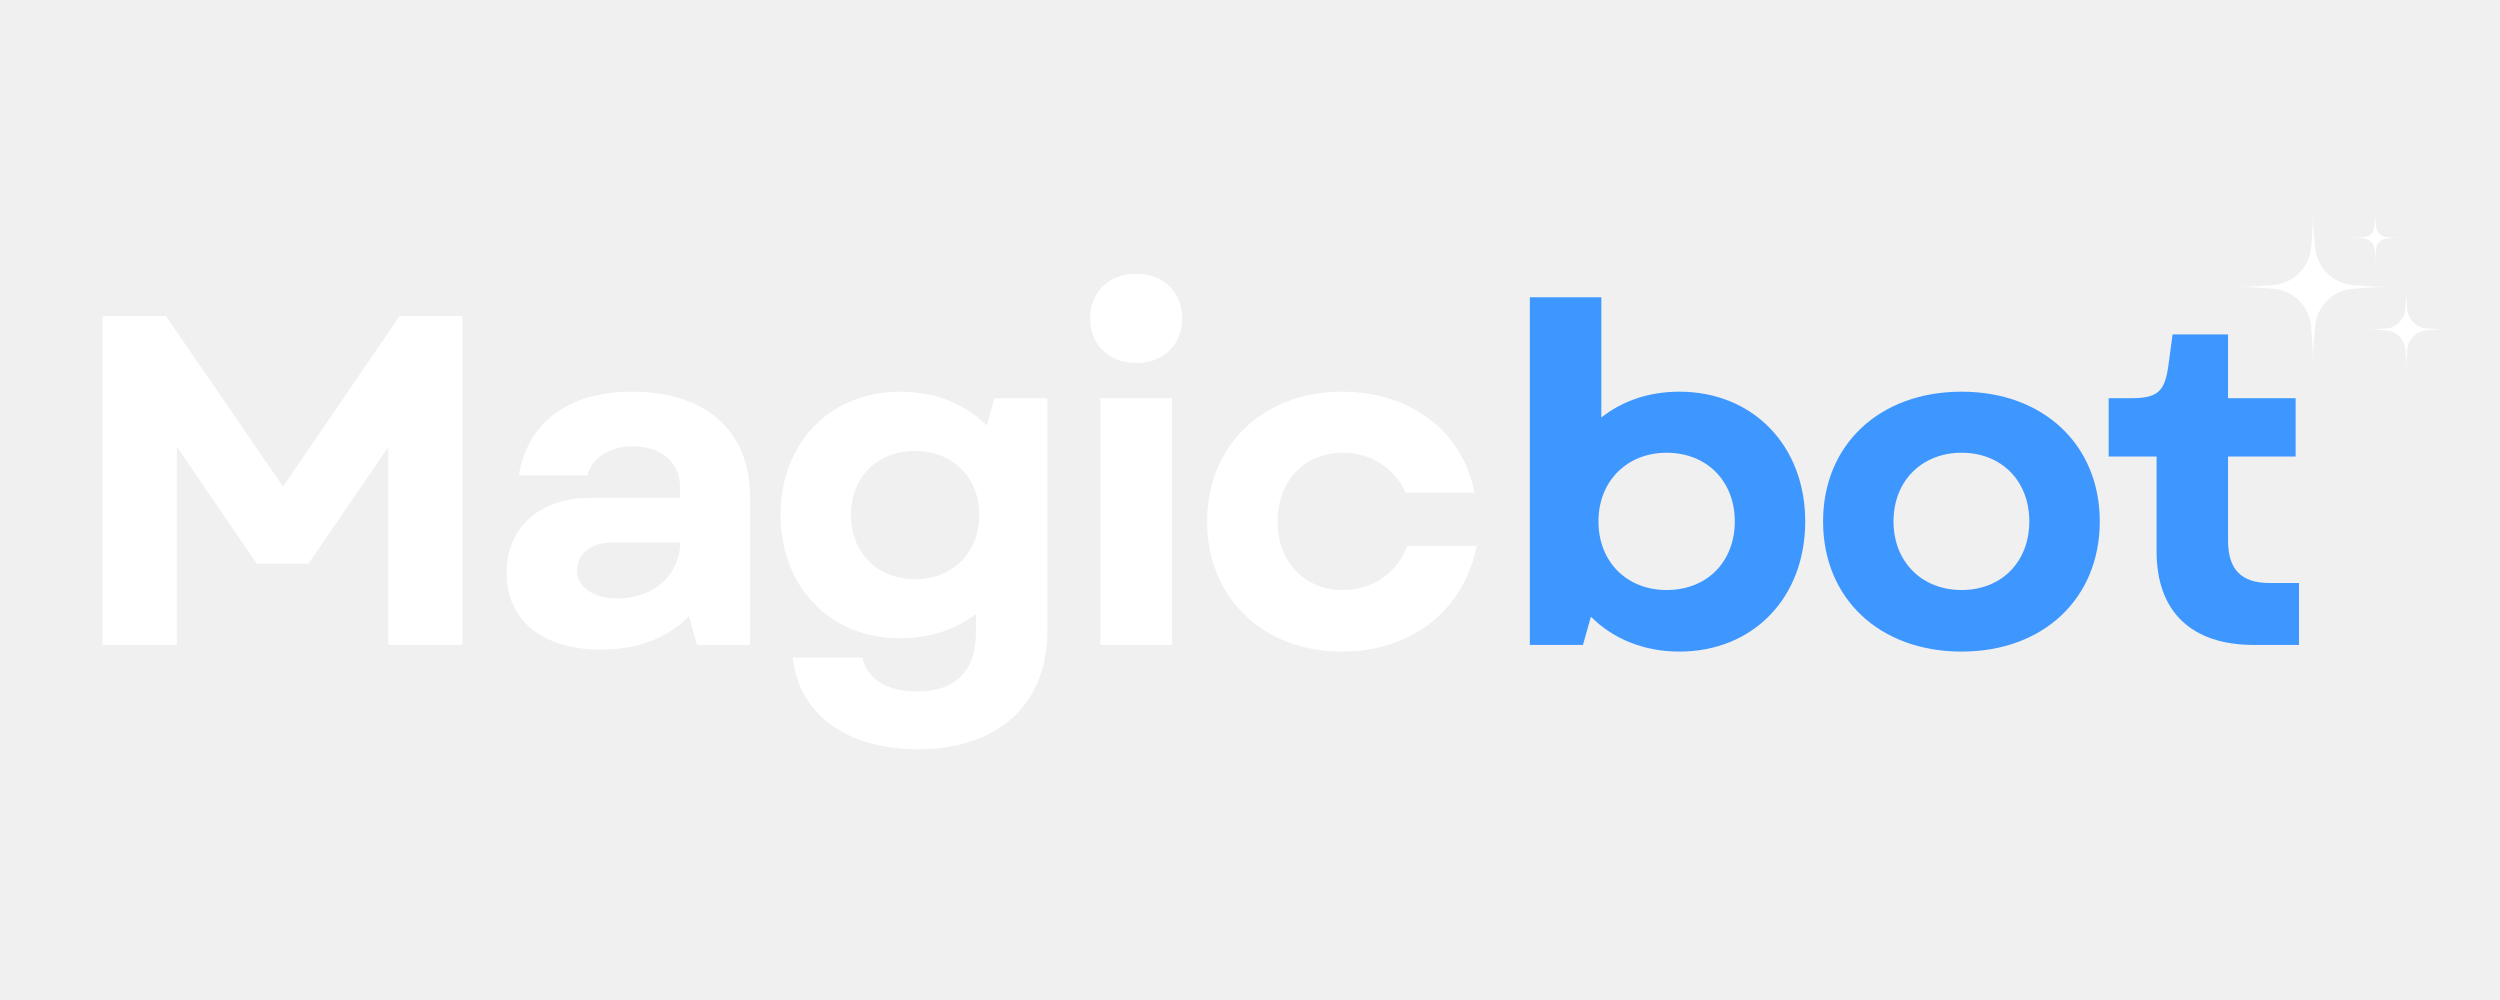
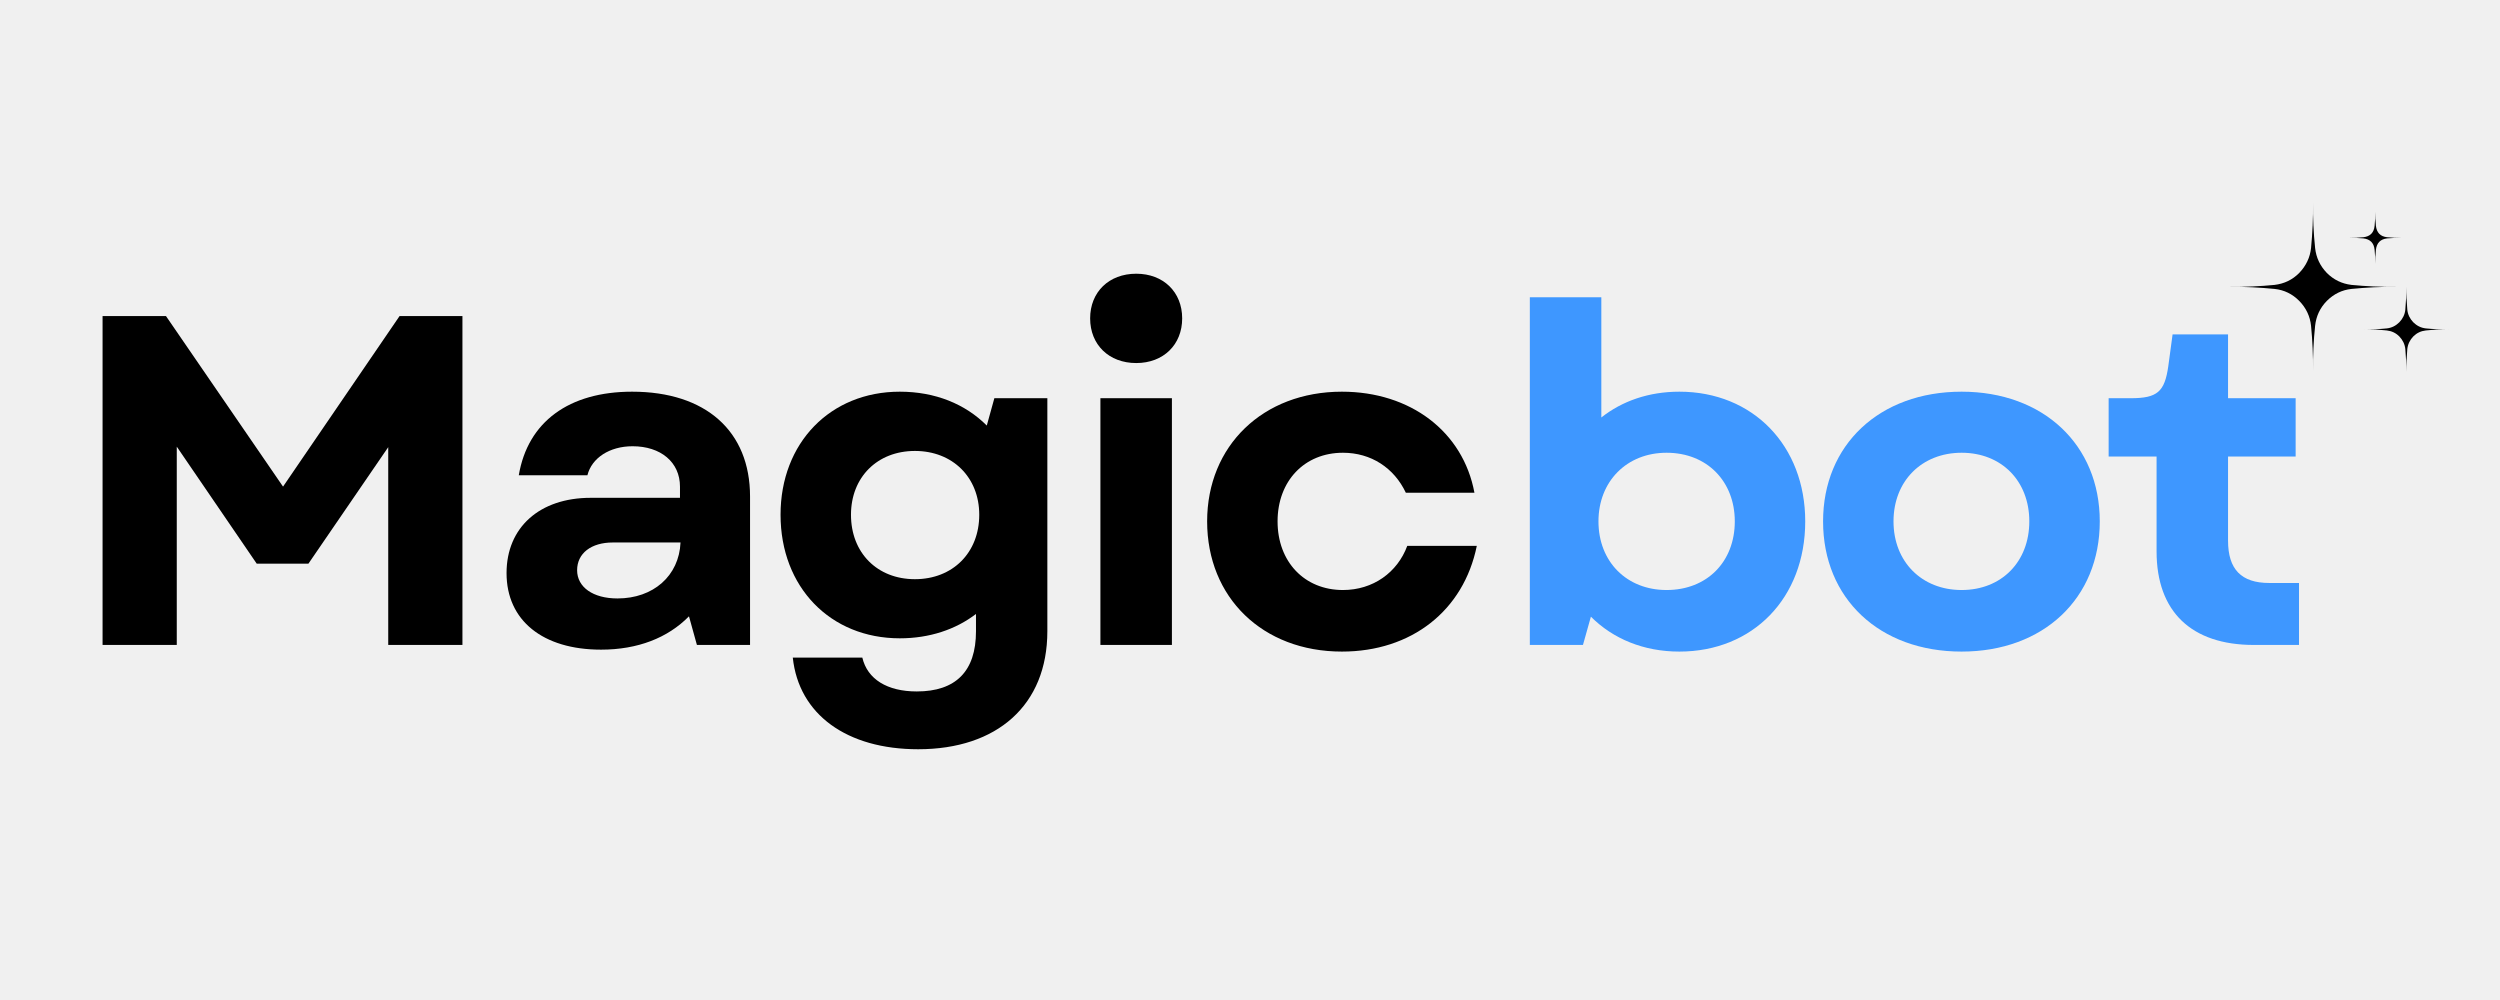
<svg xmlns="http://www.w3.org/2000/svg" width="100" zoomAndPan="magnify" viewBox="0 0 75 30" height="40" preserveAspectRatio="xMidYMid meet" version="1.0">
  <defs>
    <g />
    <clipPath id="2153d4950e">
      <path d="M 66.91 6.082 L 72 6.082 L 72 11.164 L 66.91 11.164 Z M 66.91 6.082 " clip-rule="nonzero" />
    </clipPath>
    <clipPath id="1bb0d16a05">
      <path d="M 70 8 L 73.441 8 L 73.441 11.164 L 70 11.164 Z M 70 8 " clip-rule="nonzero" />
    </clipPath>
    <clipPath id="ac2a5bb710">
      <path d="M 70 6.082 L 73 6.082 L 73 8 L 70 8 Z M 70 6.082 " clip-rule="nonzero" />
    </clipPath>
  </defs>
  <g clip-path="url(#2153d4950e)">
-     <path fill="#ffffff" d="M 69.453 7.438 C 69.484 7.727 69.602 7.977 69.805 8.188 C 70.012 8.395 70.258 8.512 70.543 8.547 C 70.984 8.59 71.426 8.609 71.871 8.605 C 71.426 8.602 70.984 8.625 70.543 8.668 C 70.258 8.699 70.012 8.82 69.805 9.027 C 69.602 9.234 69.484 9.484 69.453 9.777 C 69.406 10.227 69.387 10.676 69.391 11.125 C 69.395 10.676 69.375 10.227 69.332 9.777 C 69.301 9.484 69.18 9.234 68.977 9.027 C 68.773 8.82 68.527 8.699 68.238 8.668 C 67.797 8.625 67.355 8.602 66.91 8.605 C 67.355 8.609 67.797 8.59 68.238 8.547 C 68.527 8.512 68.773 8.395 68.977 8.188 C 69.18 7.977 69.301 7.727 69.332 7.438 C 69.375 6.988 69.395 6.539 69.391 6.086 C 69.387 6.539 69.406 6.988 69.453 7.438 Z M 69.453 7.438 " fill-opacity="1" fill-rule="nonzero" />
+     <path fill="#000" d="M 69.453 7.438 C 69.484 7.727 69.602 7.977 69.805 8.188 C 70.012 8.395 70.258 8.512 70.543 8.547 C 70.984 8.59 71.426 8.609 71.871 8.605 C 71.426 8.602 70.984 8.625 70.543 8.668 C 70.258 8.699 70.012 8.82 69.805 9.027 C 69.602 9.234 69.484 9.484 69.453 9.777 C 69.406 10.227 69.387 10.676 69.391 11.125 C 69.395 10.676 69.375 10.227 69.332 9.777 C 69.301 9.484 69.18 9.234 68.977 9.027 C 68.773 8.82 68.527 8.699 68.238 8.668 C 67.797 8.625 67.355 8.602 66.91 8.605 C 67.355 8.609 67.797 8.59 68.238 8.547 C 68.527 8.512 68.773 8.395 68.977 8.188 C 69.18 7.977 69.301 7.727 69.332 7.438 C 69.375 6.988 69.395 6.539 69.391 6.086 C 69.387 6.539 69.406 6.988 69.453 7.438 Z M 69.453 7.438 " fill-opacity="1" fill-rule="nonzero" />
  </g>
  <g clip-path="url(#1bb0d16a05)">
-     <path fill="#ffffff" d="M 72.219 9.289 C 72.234 9.438 72.297 9.562 72.398 9.668 C 72.504 9.773 72.629 9.836 72.773 9.852 C 72.996 9.875 73.219 9.883 73.445 9.883 C 73.219 9.879 72.996 9.891 72.773 9.914 C 72.629 9.93 72.504 9.988 72.398 10.094 C 72.297 10.199 72.234 10.328 72.219 10.473 C 72.199 10.699 72.188 10.93 72.191 11.156 C 72.191 10.93 72.18 10.699 72.16 10.473 C 72.145 10.328 72.082 10.199 71.98 10.094 C 71.875 9.988 71.75 9.93 71.605 9.914 C 71.383 9.891 71.16 9.879 70.934 9.883 C 71.16 9.883 71.383 9.875 71.605 9.852 C 71.75 9.836 71.875 9.773 71.98 9.668 C 72.082 9.562 72.145 9.438 72.16 9.289 C 72.18 9.062 72.191 8.836 72.191 8.605 C 72.188 8.836 72.199 9.062 72.219 9.289 Z M 72.219 9.289 " fill-opacity="1" fill-rule="nonzero" />
+     <path fill="#000" d="M 72.219 9.289 C 72.234 9.438 72.297 9.562 72.398 9.668 C 72.504 9.773 72.629 9.836 72.773 9.852 C 72.996 9.875 73.219 9.883 73.445 9.883 C 73.219 9.879 72.996 9.891 72.773 9.914 C 72.629 9.93 72.504 9.988 72.398 10.094 C 72.297 10.199 72.234 10.328 72.219 10.473 C 72.199 10.699 72.188 10.93 72.191 11.156 C 72.191 10.93 72.18 10.699 72.16 10.473 C 72.145 10.328 72.082 10.199 71.98 10.094 C 71.875 9.988 71.75 9.93 71.605 9.914 C 71.383 9.891 71.16 9.879 70.934 9.883 C 71.16 9.883 71.383 9.875 71.605 9.852 C 71.75 9.836 71.875 9.773 71.98 9.668 C 72.082 9.562 72.145 9.438 72.16 9.289 C 72.18 9.062 72.191 8.836 72.191 8.605 C 72.188 8.836 72.199 9.062 72.219 9.289 Z M 72.219 9.289 " fill-opacity="1" fill-rule="nonzero" />
  </g>
  <g clip-path="url(#ac2a5bb710)">
-     <path fill="#ffffff" d="M 71.277 6.773 C 71.301 6.98 71.41 7.094 71.613 7.117 C 71.75 7.129 71.887 7.137 72.023 7.137 C 71.887 7.133 71.75 7.141 71.613 7.152 C 71.41 7.176 71.301 7.289 71.277 7.496 C 71.262 7.637 71.258 7.773 71.258 7.914 C 71.258 7.773 71.254 7.637 71.238 7.496 C 71.219 7.289 71.105 7.176 70.902 7.152 C 70.766 7.141 70.629 7.133 70.492 7.137 C 70.629 7.137 70.766 7.129 70.902 7.117 C 71.105 7.094 71.219 6.98 71.238 6.773 C 71.254 6.637 71.258 6.496 71.258 6.355 C 71.258 6.496 71.262 6.637 71.277 6.773 Z M 71.277 6.773 " fill-opacity="1" fill-rule="nonzero" />
+     <path fill="#000" d="M 71.277 6.773 C 71.301 6.98 71.41 7.094 71.613 7.117 C 71.75 7.129 71.887 7.137 72.023 7.137 C 71.887 7.133 71.75 7.141 71.613 7.152 C 71.41 7.176 71.301 7.289 71.277 7.496 C 71.262 7.637 71.258 7.773 71.258 7.914 C 71.258 7.773 71.254 7.637 71.238 7.496 C 71.219 7.289 71.105 7.176 70.902 7.152 C 70.766 7.141 70.629 7.133 70.492 7.137 C 70.629 7.137 70.766 7.129 70.902 7.117 C 71.105 7.094 71.219 6.98 71.238 6.773 C 71.254 6.637 71.258 6.496 71.258 6.355 C 71.258 6.496 71.262 6.637 71.277 6.773 Z M 71.277 6.773 " fill-opacity="1" fill-rule="nonzero" />
  </g>
-   <g fill="#ffffff" fill-opacity="1">
+   <g fill="#000" fill-opacity="1">
    <g transform="translate(1.893074, 19.34853)">
      <g>
        <path d="M 1.184 0 L 3.41 0 L 3.41 -5.949 L 5.809 -2.438 L 7.359 -2.438 L 9.754 -5.934 L 9.754 0 L 11.98 0 L 11.98 -9.867 L 10.094 -9.867 L 6.598 -4.75 L 3.086 -9.867 L 1.184 -9.867 Z M 1.184 0 " />
      </g>
    </g>
  </g>
-   <g fill="#ffffff" fill-opacity="1">
+   <g fill="#000" fill-opacity="1">
    <g transform="translate(14.49346, 19.34853)">
      <g>
        <path d="M 3.539 0.141 C 4.637 0.141 5.539 -0.211 6.176 -0.859 L 6.414 0 L 8.008 0 L 8.008 -4.453 C 8.008 -6.414 6.68 -7.598 4.469 -7.598 C 2.578 -7.598 1.34 -6.695 1.07 -5.09 L 3.129 -5.09 C 3.258 -5.609 3.793 -5.961 4.484 -5.961 C 5.328 -5.961 5.906 -5.484 5.906 -4.75 L 5.906 -4.414 L 3.227 -4.414 C 1.691 -4.414 0.703 -3.523 0.703 -2.156 C 0.703 -0.734 1.789 0.141 3.539 0.141 Z M 2.82 -2.242 C 2.82 -2.75 3.242 -3.074 3.891 -3.074 L 5.922 -3.074 C 5.879 -2.07 5.102 -1.395 4.031 -1.395 C 3.297 -1.395 2.82 -1.734 2.82 -2.242 Z M 2.82 -2.242 " />
      </g>
    </g>
  </g>
-   <g fill="#ffffff" fill-opacity="1">
+   <g fill="#000" fill-opacity="1">
    <g transform="translate(22.86551, 19.34853)">
      <g>
        <path d="M 4.68 3.129 C 7.047 3.129 8.555 1.805 8.555 -0.41 L 8.555 -7.402 L 6.965 -7.402 L 6.738 -6.582 C 6.09 -7.23 5.188 -7.598 4.129 -7.598 C 2.043 -7.598 0.551 -6.062 0.551 -3.906 C 0.551 -1.734 2.043 -0.199 4.129 -0.199 C 5.02 -0.199 5.809 -0.465 6.414 -0.93 L 6.414 -0.41 C 6.414 0.789 5.809 1.395 4.637 1.395 C 3.75 1.395 3.156 1.027 3.004 0.379 L 0.918 0.379 C 1.098 2.086 2.539 3.129 4.68 3.129 Z M 2.664 -3.906 C 2.664 -5.031 3.453 -5.82 4.582 -5.82 C 5.711 -5.82 6.512 -5.031 6.512 -3.906 C 6.512 -2.762 5.711 -1.973 4.582 -1.973 C 3.453 -1.973 2.664 -2.762 2.664 -3.906 Z M 2.664 -3.906 " />
      </g>
    </g>
  </g>
-   <g fill="#ffffff" fill-opacity="1">
+   <g fill="#000" fill-opacity="1">
    <g transform="translate(31.94228, 19.34853)">
      <g>
        <path d="M 1.07 0 L 3.215 0 L 3.215 -7.402 L 1.07 -7.402 Z M 0.762 -9.797 C 0.762 -9.008 1.324 -8.457 2.145 -8.457 C 2.961 -8.457 3.523 -9.008 3.523 -9.797 C 3.523 -10.586 2.961 -11.137 2.145 -11.137 C 1.324 -11.137 0.762 -10.586 0.762 -9.797 Z M 0.762 -9.797 " />
      </g>
    </g>
  </g>
-   <g fill="#ffffff" fill-opacity="1">
+   <g fill="#000" fill-opacity="1">
    <g transform="translate(35.66315, 19.34853)">
      <g>
        <path d="M 4.594 0.199 C 6.68 0.199 8.246 -1.027 8.641 -2.973 L 6.555 -2.973 C 6.258 -2.172 5.527 -1.648 4.625 -1.648 C 3.469 -1.648 2.664 -2.496 2.664 -3.707 C 2.664 -4.918 3.469 -5.766 4.625 -5.766 C 5.469 -5.766 6.16 -5.312 6.512 -4.566 L 8.57 -4.566 C 8.23 -6.398 6.652 -7.598 4.594 -7.598 C 2.227 -7.598 0.551 -5.977 0.551 -3.707 C 0.551 -1.422 2.215 0.199 4.594 0.199 Z M 4.594 0.199 " />
      </g>
    </g>
  </g>
  <g fill="#3e97ff" fill-opacity="1">
    <g transform="translate(44.82484, 19.34853)">
      <g>
        <path d="M 5.555 0.199 C 7.766 0.199 9.332 -1.41 9.332 -3.707 C 9.332 -5.977 7.766 -7.598 5.555 -7.598 C 4.637 -7.598 3.836 -7.316 3.215 -6.824 L 3.215 -10.43 L 1.07 -10.43 L 1.07 0 L 2.664 0 L 2.902 -0.848 C 3.566 -0.184 4.484 0.199 5.555 0.199 Z M 3.129 -3.707 C 3.129 -4.906 3.977 -5.766 5.172 -5.766 C 6.387 -5.766 7.219 -4.906 7.219 -3.707 C 7.219 -2.496 6.387 -1.648 5.172 -1.648 C 3.977 -1.648 3.129 -2.496 3.129 -3.707 Z M 3.129 -3.707 " />
      </g>
    </g>
  </g>
  <g fill="#3e97ff" fill-opacity="1">
    <g transform="translate(54.14122, 19.34853)">
      <g>
        <path d="M 4.707 0.199 C 7.16 0.199 8.852 -1.395 8.852 -3.707 C 8.852 -6.004 7.16 -7.598 4.707 -7.598 C 2.242 -7.598 0.551 -6.004 0.551 -3.707 C 0.551 -1.395 2.242 0.199 4.707 0.199 Z M 2.664 -3.707 C 2.664 -4.918 3.512 -5.766 4.707 -5.766 C 5.906 -5.766 6.738 -4.918 6.738 -3.707 C 6.738 -2.496 5.906 -1.648 4.707 -1.648 C 3.512 -1.648 2.664 -2.496 2.664 -3.707 Z M 2.664 -3.707 " />
      </g>
    </g>
  </g>
  <g fill="#3e97ff" fill-opacity="1">
    <g transform="translate(62.97838, 19.34853)">
      <g>
        <path d="M 4.637 0 L 5.992 0 L 5.992 -1.859 L 5.102 -1.859 C 4.258 -1.859 3.863 -2.27 3.863 -3.129 L 3.863 -5.652 L 5.891 -5.652 L 5.891 -7.402 L 3.863 -7.402 L 3.863 -9.316 L 2.199 -9.316 L 2.07 -8.359 C 1.961 -7.598 1.746 -7.402 0.945 -7.402 L 0.281 -7.402 L 0.281 -5.652 L 1.719 -5.652 L 1.719 -2.805 C 1.719 -1 2.762 0 4.637 0 Z M 4.637 0 " />
      </g>
    </g>
  </g>
</svg>
